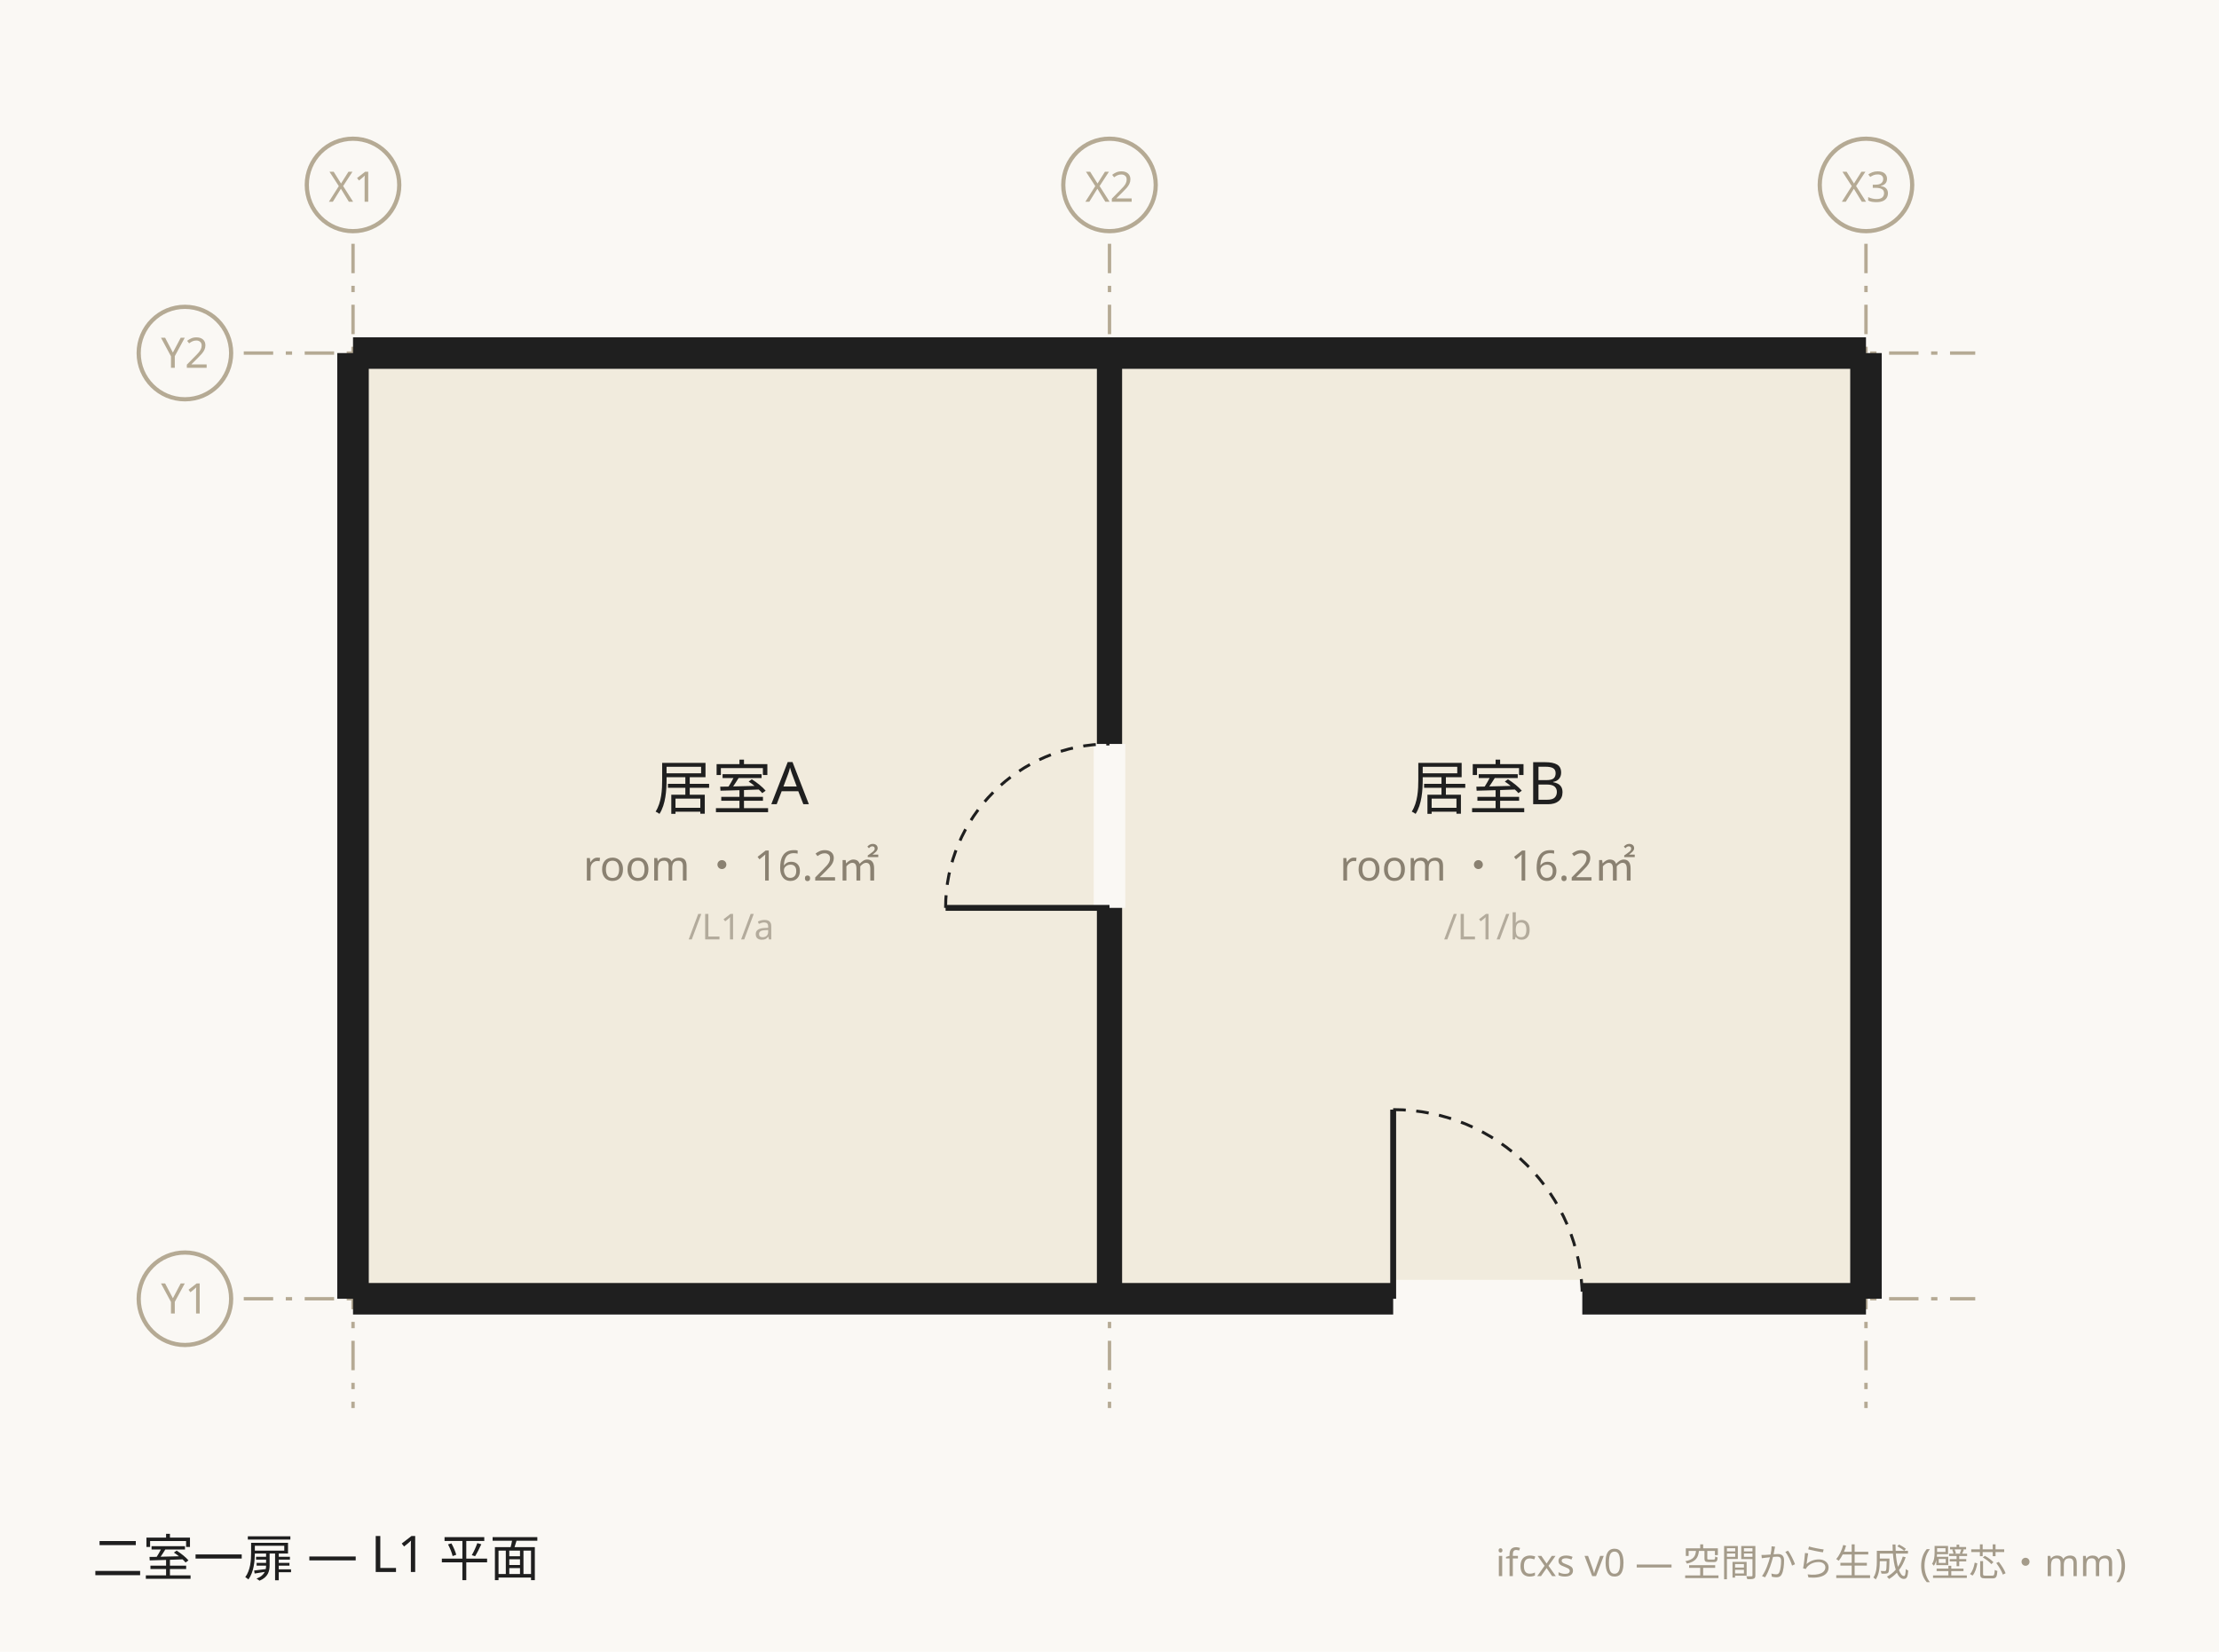
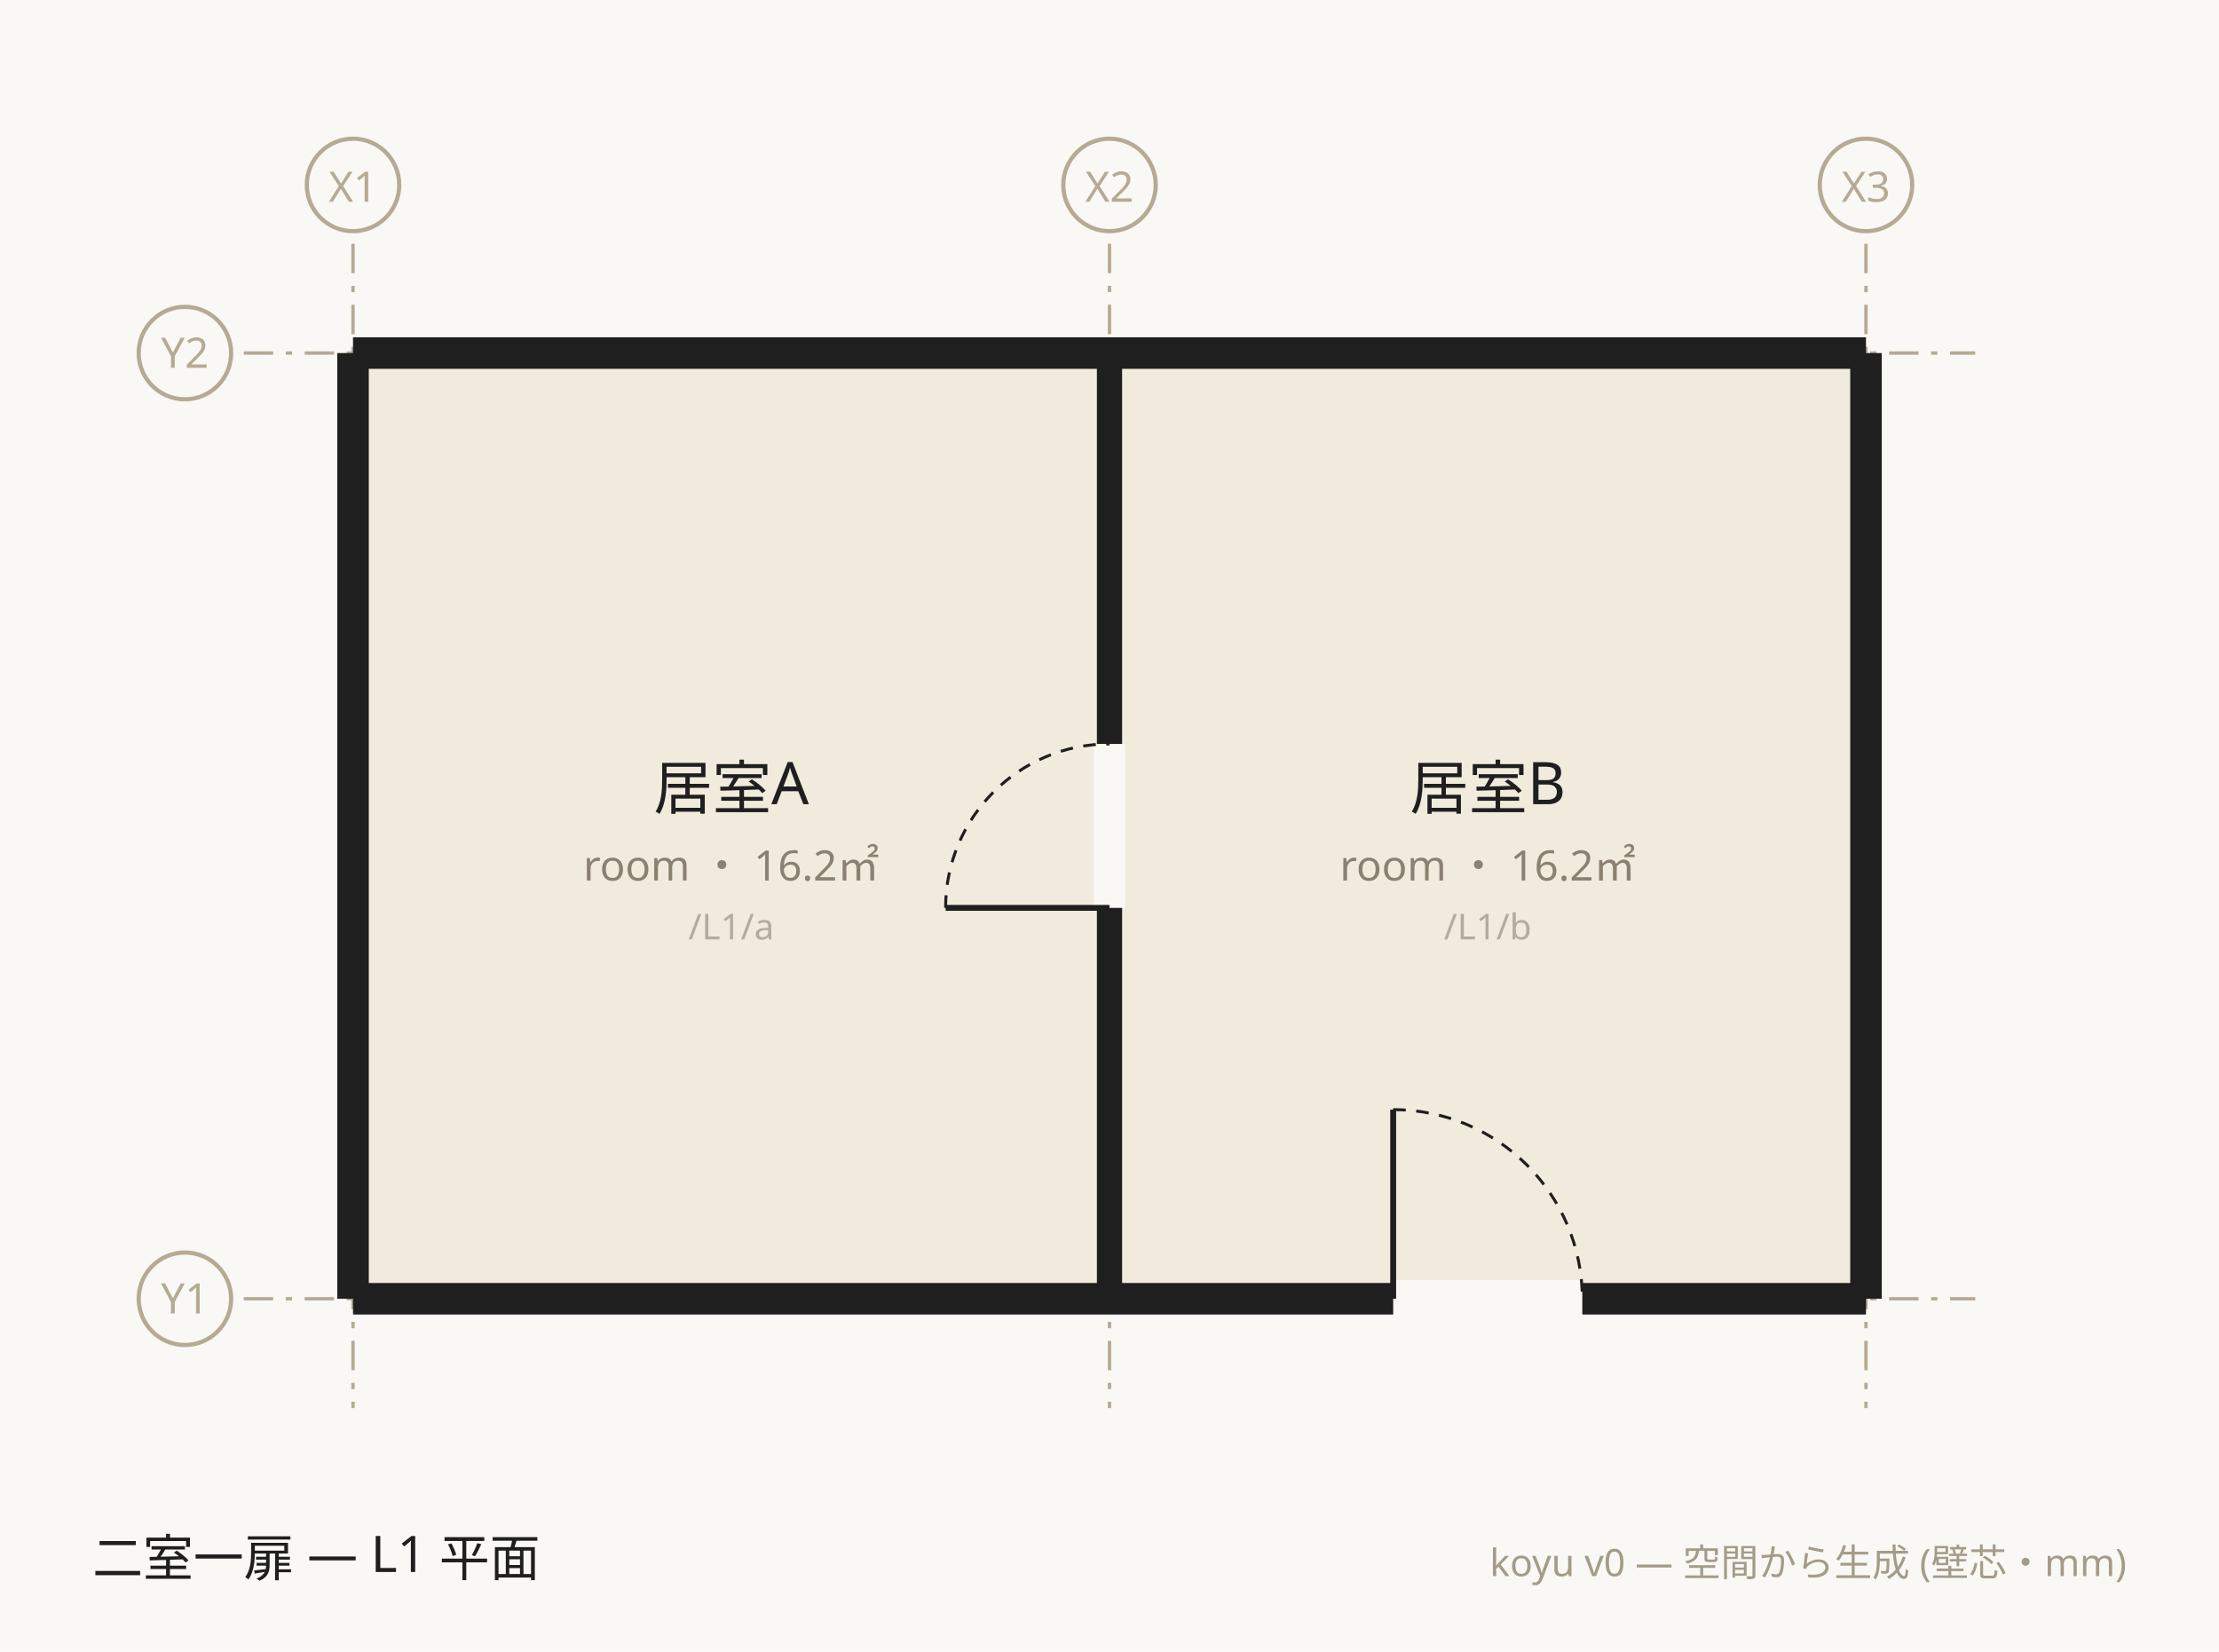
<svg xmlns="http://www.w3.org/2000/svg" width="528" height="393" viewBox="0 0 528 393" font-family="'Hiragino Sans','Noto Sans JP',sans-serif">
  <rect width="528" height="393" fill="#faf8f4" />
  <rect x="84" y="84" width="180" height="225" fill="#f1ebdd" />
  <rect x="264" y="84" width="180" height="225" fill="#f1ebdd" />
  <line x1="84" y1="58" x2="84" y2="335" stroke="#b5aa94" stroke-width="0.8" stroke-dasharray="7 3 1.5 3" />
  <circle cx="84" cy="44" r="11" fill="none" stroke="#b5aa94" stroke-width="1" />
  <text x="84" y="48" text-anchor="middle" font-size="10" fill="#b5aa94">X1</text>
  <line x1="264" y1="58" x2="264" y2="335" stroke="#b5aa94" stroke-width="0.8" stroke-dasharray="7 3 1.5 3" />
  <circle cx="264" cy="44" r="11" fill="none" stroke="#b5aa94" stroke-width="1" />
  <text x="264" y="48" text-anchor="middle" font-size="10" fill="#b5aa94">X2</text>
  <line x1="444" y1="58" x2="444" y2="335" stroke="#b5aa94" stroke-width="0.8" stroke-dasharray="7 3 1.5 3" />
  <circle cx="444" cy="44" r="11" fill="none" stroke="#b5aa94" stroke-width="1" />
  <text x="444" y="48" text-anchor="middle" font-size="10" fill="#b5aa94">X3</text>
  <line x1="58" y1="309" x2="470" y2="309" stroke="#b5aa94" stroke-width="0.8" stroke-dasharray="7 3 1.5 3" />
  <circle cx="44" cy="309" r="11" fill="none" stroke="#b5aa94" stroke-width="1" />
  <text x="44" y="312.5" text-anchor="middle" font-size="10" fill="#b5aa94">Y1</text>
  <line x1="58" y1="84" x2="470" y2="84" stroke="#b5aa94" stroke-width="0.8" stroke-dasharray="7 3 1.5 3" />
  <circle cx="44" cy="84" r="11" fill="none" stroke="#b5aa94" stroke-width="1" />
  <text x="44" y="87.5" text-anchor="middle" font-size="10" fill="#b5aa94">Y2</text>
  <rect x="261" y="84" width="6" height="225" fill="#1f1f1f" />
  <rect x="84" y="80.25" width="180" height="7.5" fill="#1f1f1f" />
  <rect x="84" y="305.25" width="180" height="7.5" fill="#1f1f1f" />
  <rect x="80.25" y="84" width="7.5" height="225" fill="#1f1f1f" />
  <rect x="264" y="80.25" width="180" height="7.5" fill="#1f1f1f" />
  <rect x="440.25" y="84" width="7.5" height="225" fill="#1f1f1f" />
  <rect x="264" y="305.25" width="180" height="7.5" fill="#1f1f1f" />
  <rect x="260.25" y="177" width="7.5" height="39" fill="#faf8f4" />
  <line x1="264" y1="216" x2="225" y2="216" stroke="#1f1f1f" stroke-width="1.4" />
  <path d="M 225 216 A 39 39 0 0 1 264 177" fill="none" stroke="#1f1f1f" stroke-width="0.7" stroke-dasharray="3 2.5" />
  <rect x="331.5" y="304.5" width="45" height="9" fill="#faf8f4" />
  <line x1="331.5" y1="309" x2="331.5" y2="264" stroke="#1f1f1f" stroke-width="1.4" />
  <path d="M 331.5 264 A 45 45 0 0 1 376.5 309" fill="none" stroke="#1f1f1f" stroke-width="0.7" stroke-dasharray="3 2.5" />
  <text x="174" y="192.5" text-anchor="middle" font-size="14" fill="#1f1f1f">居室A</text>
  <text x="174" y="209.5" text-anchor="middle" font-size="10" fill="#8a8171">room ・ 16.2㎡</text>
  <text x="174" y="223.5" text-anchor="middle" font-size="8.5" fill="#b3ab9c">/L1/a</text>
  <text x="354" y="192.5" text-anchor="middle" font-size="14" fill="#1f1f1f">居室B</text>
  <text x="354" y="209.5" text-anchor="middle" font-size="10" fill="#8a8171">room ・ 16.2㎡</text>
  <text x="354" y="223.5" text-anchor="middle" font-size="8.5" fill="#b3ab9c">/L1/b</text>
  <text x="22" y="375" font-size="12" fill="#1f1f1f">二室一扉 — L1 平面</text>
-   <text x="506" y="375" text-anchor="end" font-size="9" fill="#a49b8a">ifcxs v0 — 空間から生成 (壁芯・mm)</text>
+   <text x="506" y="375" text-anchor="end" font-size="9" fill="#a49b8a">koyu v0 — 空間から生成 (壁芯・mm)</text>
</svg>
